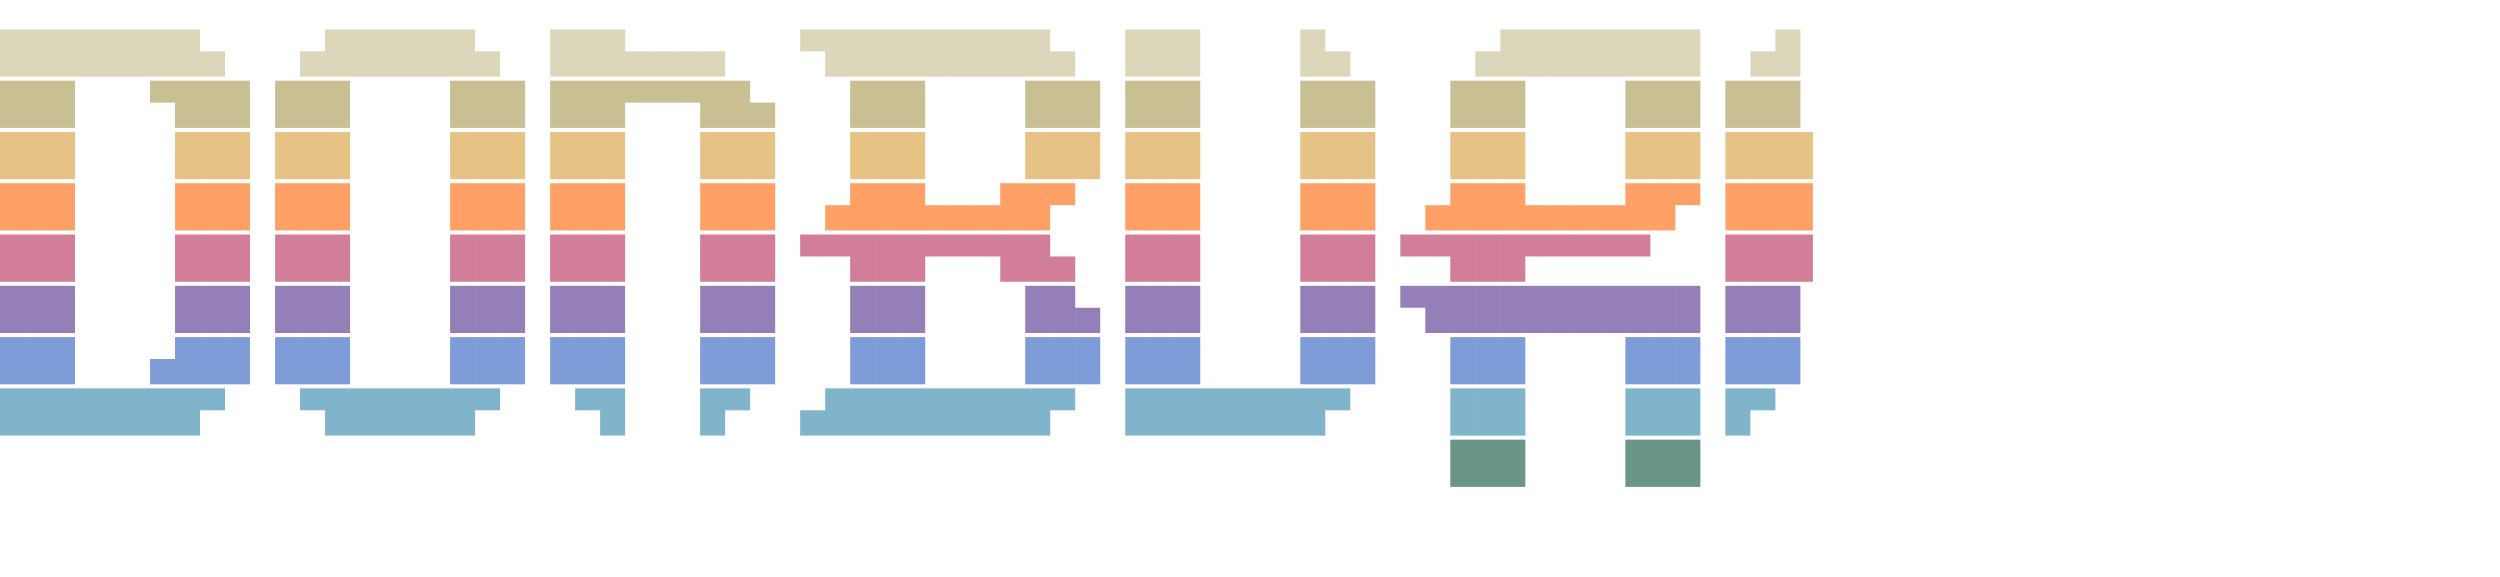
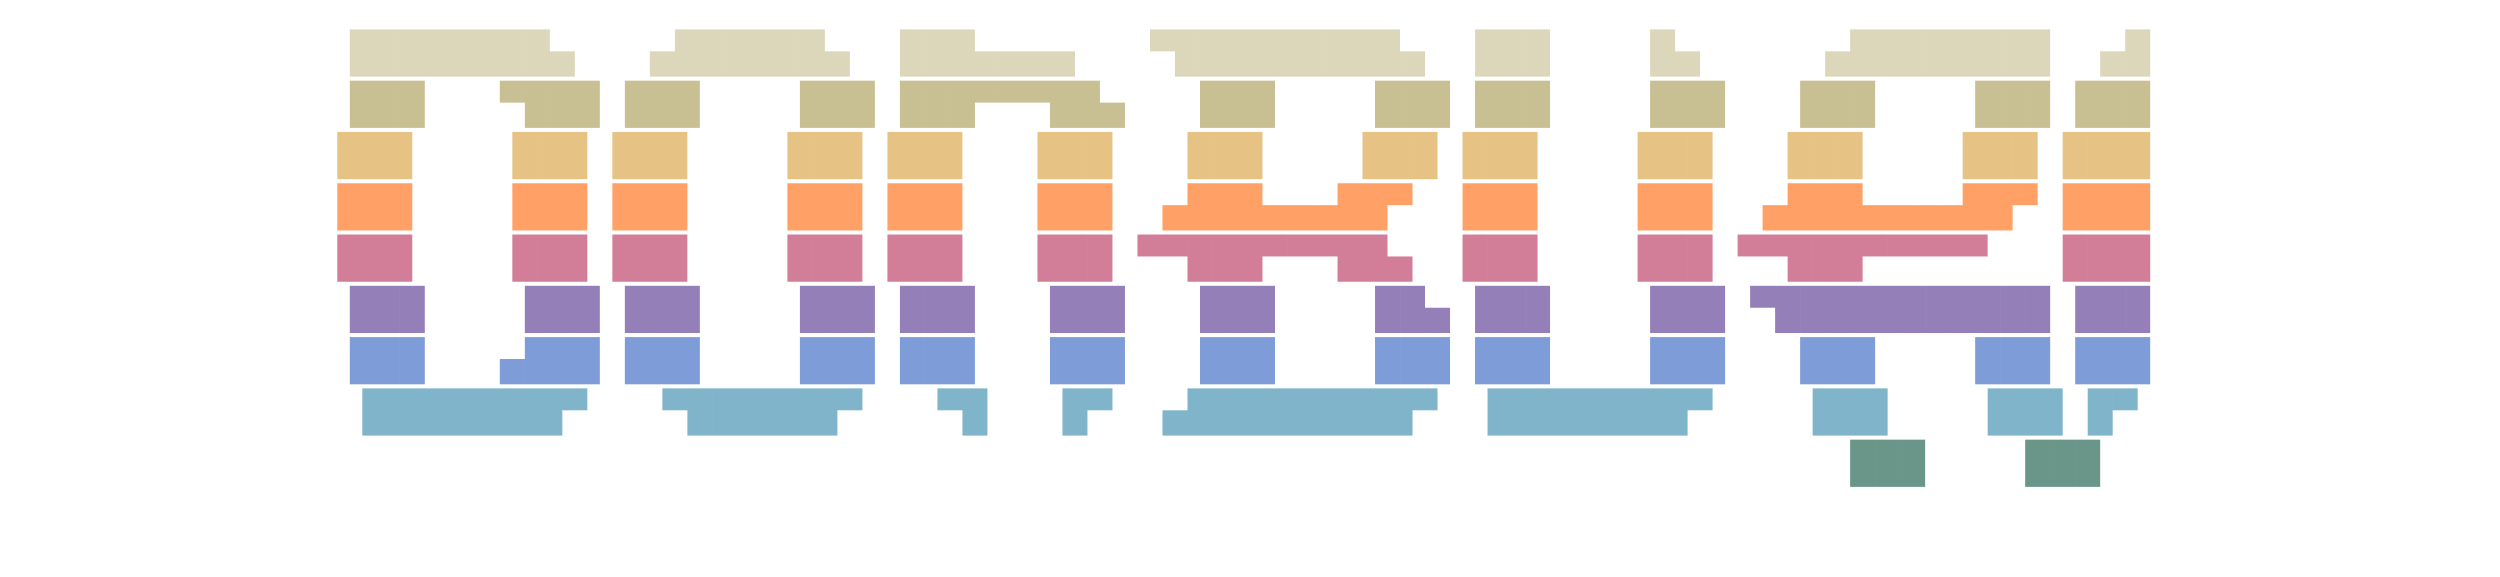
<svg xmlns="http://www.w3.org/2000/svg" width="780" height="180" fill="none">
  <style>
-     text { font-family: 'Courier New', Courier, monospace; font-size: 13px; font-weight: bold; }
+     text { font-family: 'Courier New', Courier, monospace; font-size: 13px; font-weight: bold; text-anchor: middle; }
  </style>
-   <text y="20" fill="#DCD7BA" xml:space="preserve">████████▄   ▄██████▄  ███▄▄▄▄   ▀█████████▄  ███    █▄     ▄████████  ▄█</text>
-   <text y="36" fill="#C8C093" xml:space="preserve">███   ▀███ ███    ███ ███▀▀▀██▄   ███    ███ ███    ███   ███    ███ ███</text>
-   <text y="52" fill="#E6C384" xml:space="preserve">███    ███ ███    ███ ███   ███   ███    ███ ███    ███   ███    ███ ███▌</text>
-   <text y="68" fill="#FFA066" xml:space="preserve">███    ███ ███    ███ ███   ███  ▄███▄▄▄██▀  ███    ███  ▄███▄▄▄▄██▀ ███▌</text>
-   <text y="84" fill="#D27E99" xml:space="preserve">███    ███ ███    ███ ███   ███ ▀▀███▀▀▀██▄  ███    ███ ▀▀███▀▀▀▀▀   ███▌</text>
-   <text y="100" fill="#957FB8" xml:space="preserve">███    ███ ███    ███ ███   ███   ███    ██▄ ███    ███ ▀███████████ ███</text>
-   <text y="116" fill="#7E9CD8" xml:space="preserve">███   ▄███ ███    ███ ███   ███   ███    ███ ███    ███   ███    ███ ███</text>
-   <text y="132" fill="#7FB4CA" xml:space="preserve">████████▀   ▀██████▀   ▀█   █▀  ▄█████████▀  ████████▀    ███    ███ █▀</text>
-   <text y="148" fill="#6A9589" xml:space="preserve">                                                          ███    ███</text>
+   <text x="390" y="20" fill="#DCD7BA" xml:space="preserve">████████▄   ▄██████▄  ███▄▄▄▄   ▀█████████▄  ███    █▄     ▄████████  ▄█</text>
+   <text x="390" y="36" fill="#C8C093" xml:space="preserve">███   ▀███ ███    ███ ███▀▀▀██▄   ███    ███ ███    ███   ███    ███ ███</text>
+   <text x="390" y="52" fill="#E6C384" xml:space="preserve">███    ███ ███    ███ ███   ███   ███    ███ ███    ███   ███    ███ ███▌</text>
+   <text x="390" y="68" fill="#FFA066" xml:space="preserve">███    ███ ███    ███ ███   ███  ▄███▄▄▄██▀  ███    ███  ▄███▄▄▄▄██▀ ███▌</text>
+   <text x="390" y="84" fill="#D27E99" xml:space="preserve">███    ███ ███    ███ ███   ███ ▀▀███▀▀▀██▄  ███    ███ ▀▀███▀▀▀▀▀   ███▌</text>
+   <text x="390" y="100" fill="#957FB8" xml:space="preserve">███    ███ ███    ███ ███   ███   ███    ██▄ ███    ███ ▀███████████ ███</text>
+   <text x="390" y="116" fill="#7E9CD8" xml:space="preserve">███   ▄███ ███    ███ ███   ███   ███    ███ ███    ███   ███    ███ ███</text>
+   <text x="390" y="132" fill="#7FB4CA" xml:space="preserve">████████▀   ▀██████▀   ▀█   █▀  ▄█████████▀  ████████▀    ███    ███ █▀</text>
+   <text x="390" y="148" fill="#6A9589" xml:space="preserve">                                                          ███    ███</text>
</svg>
